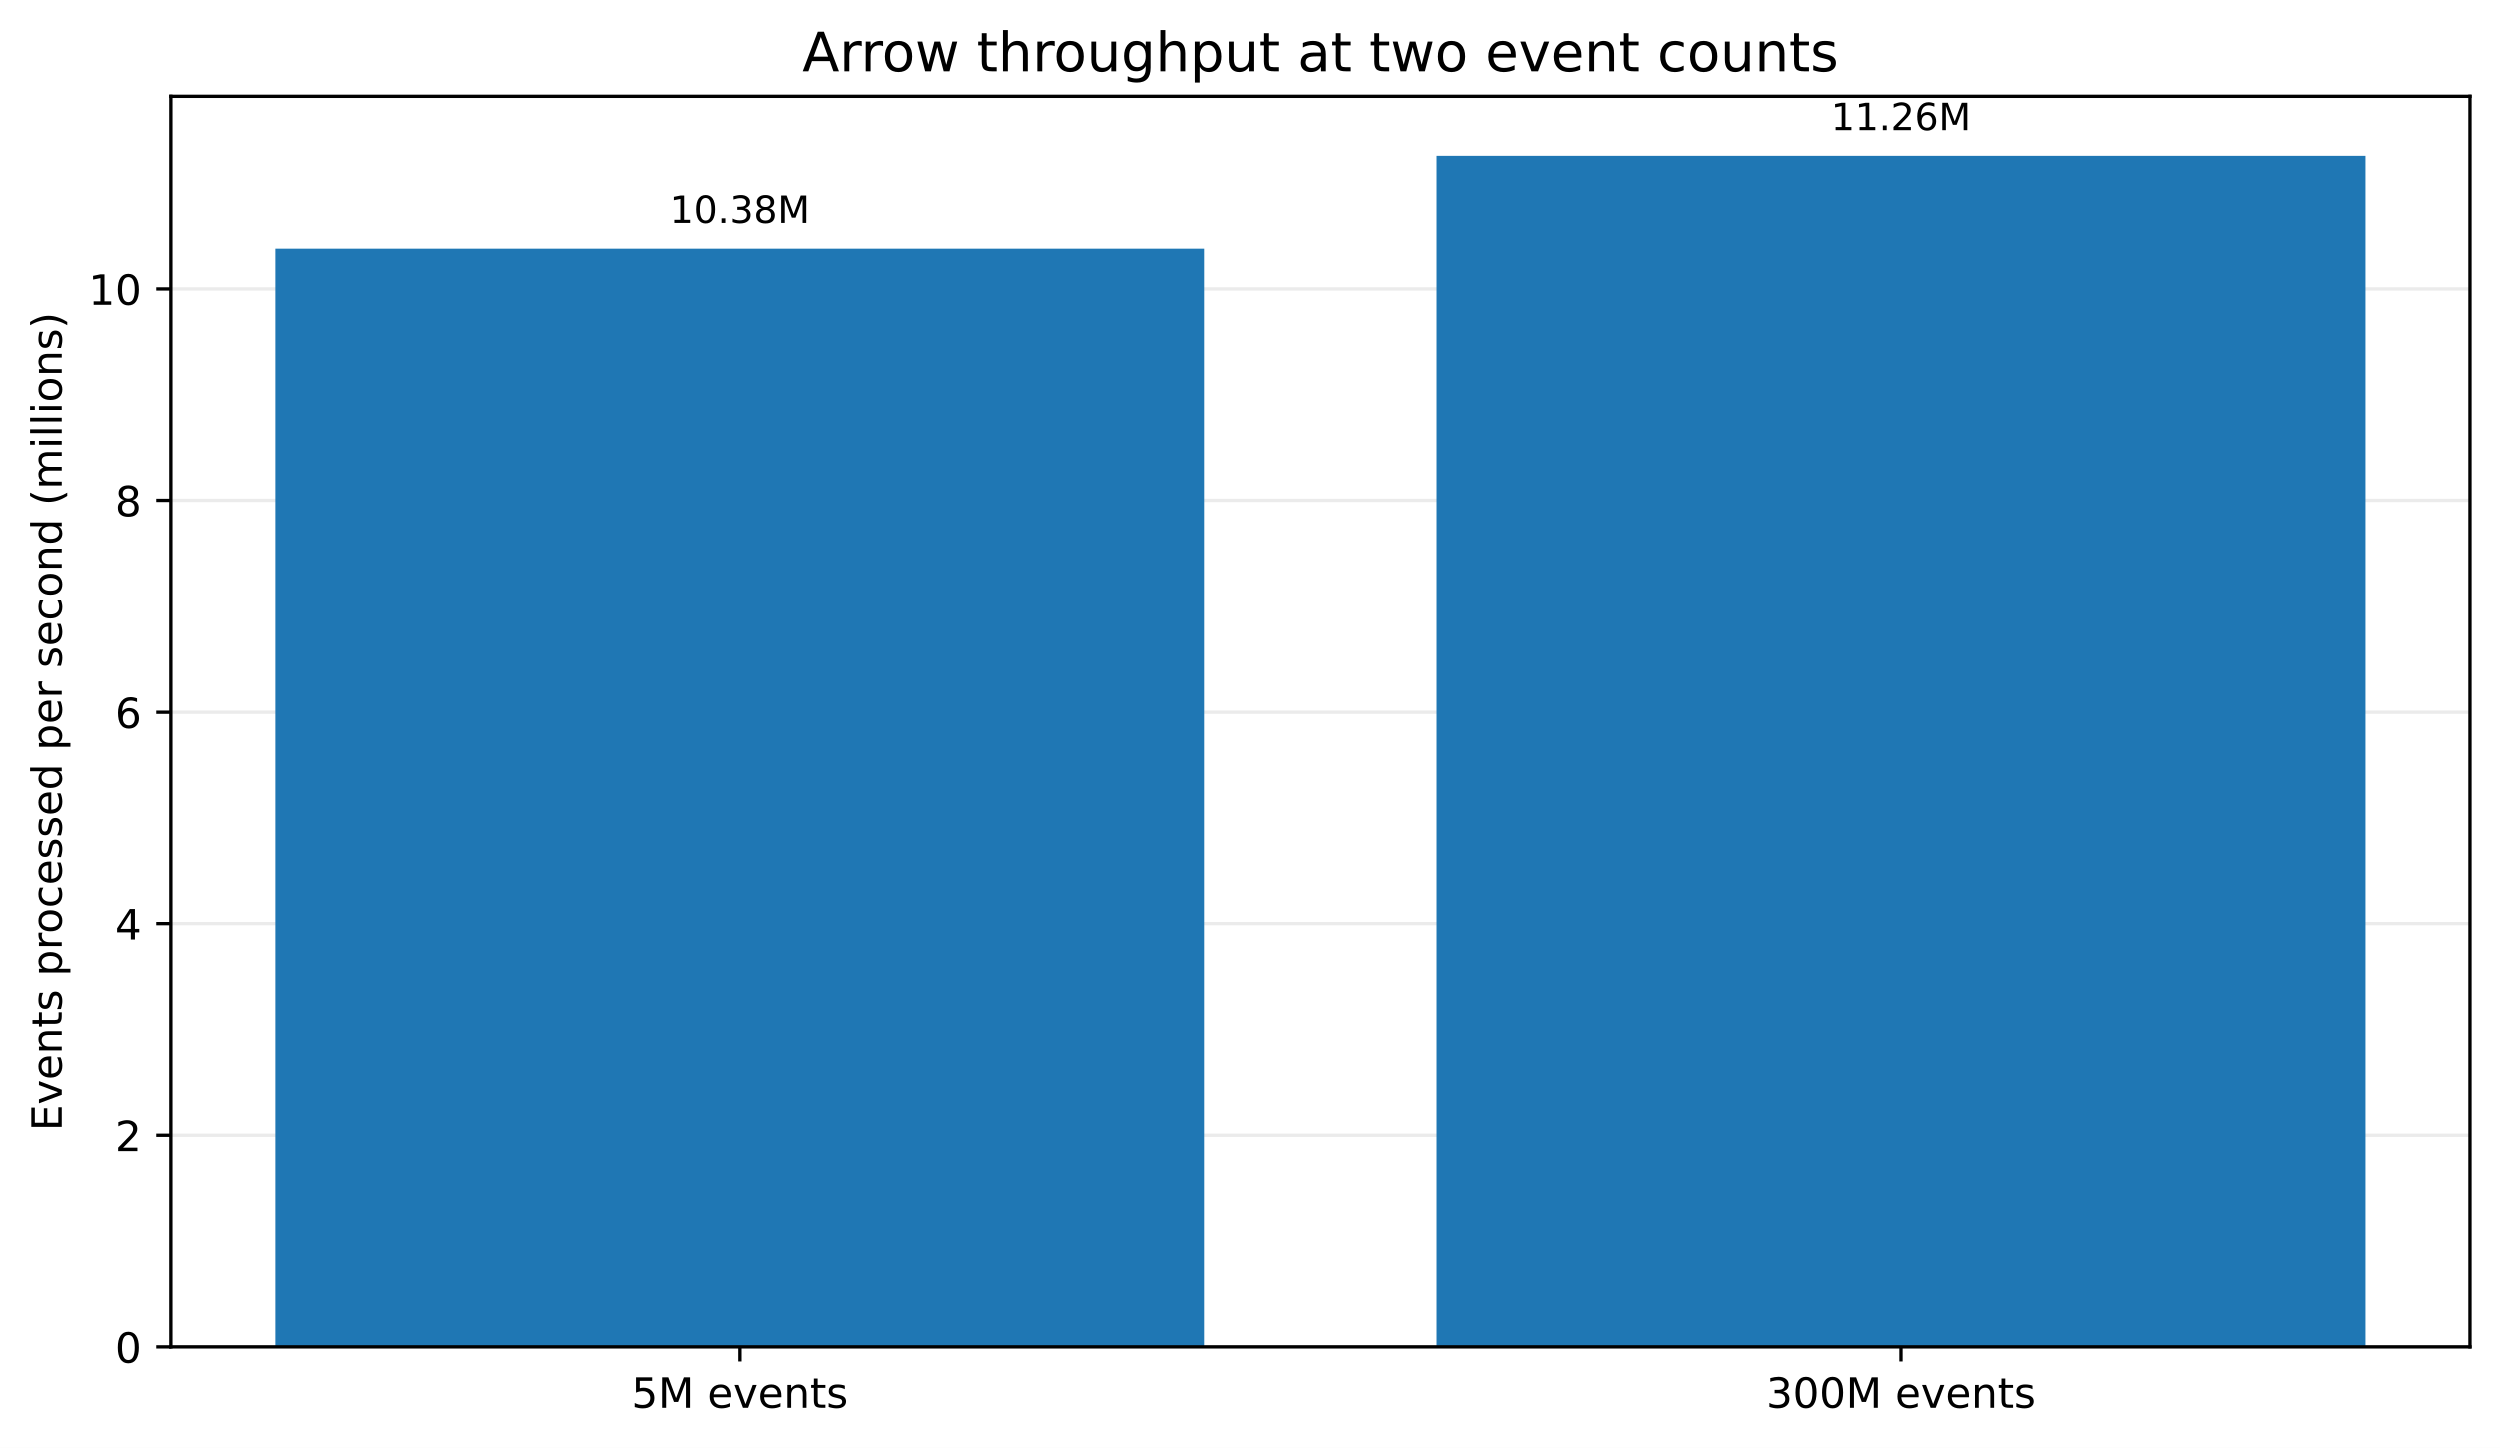
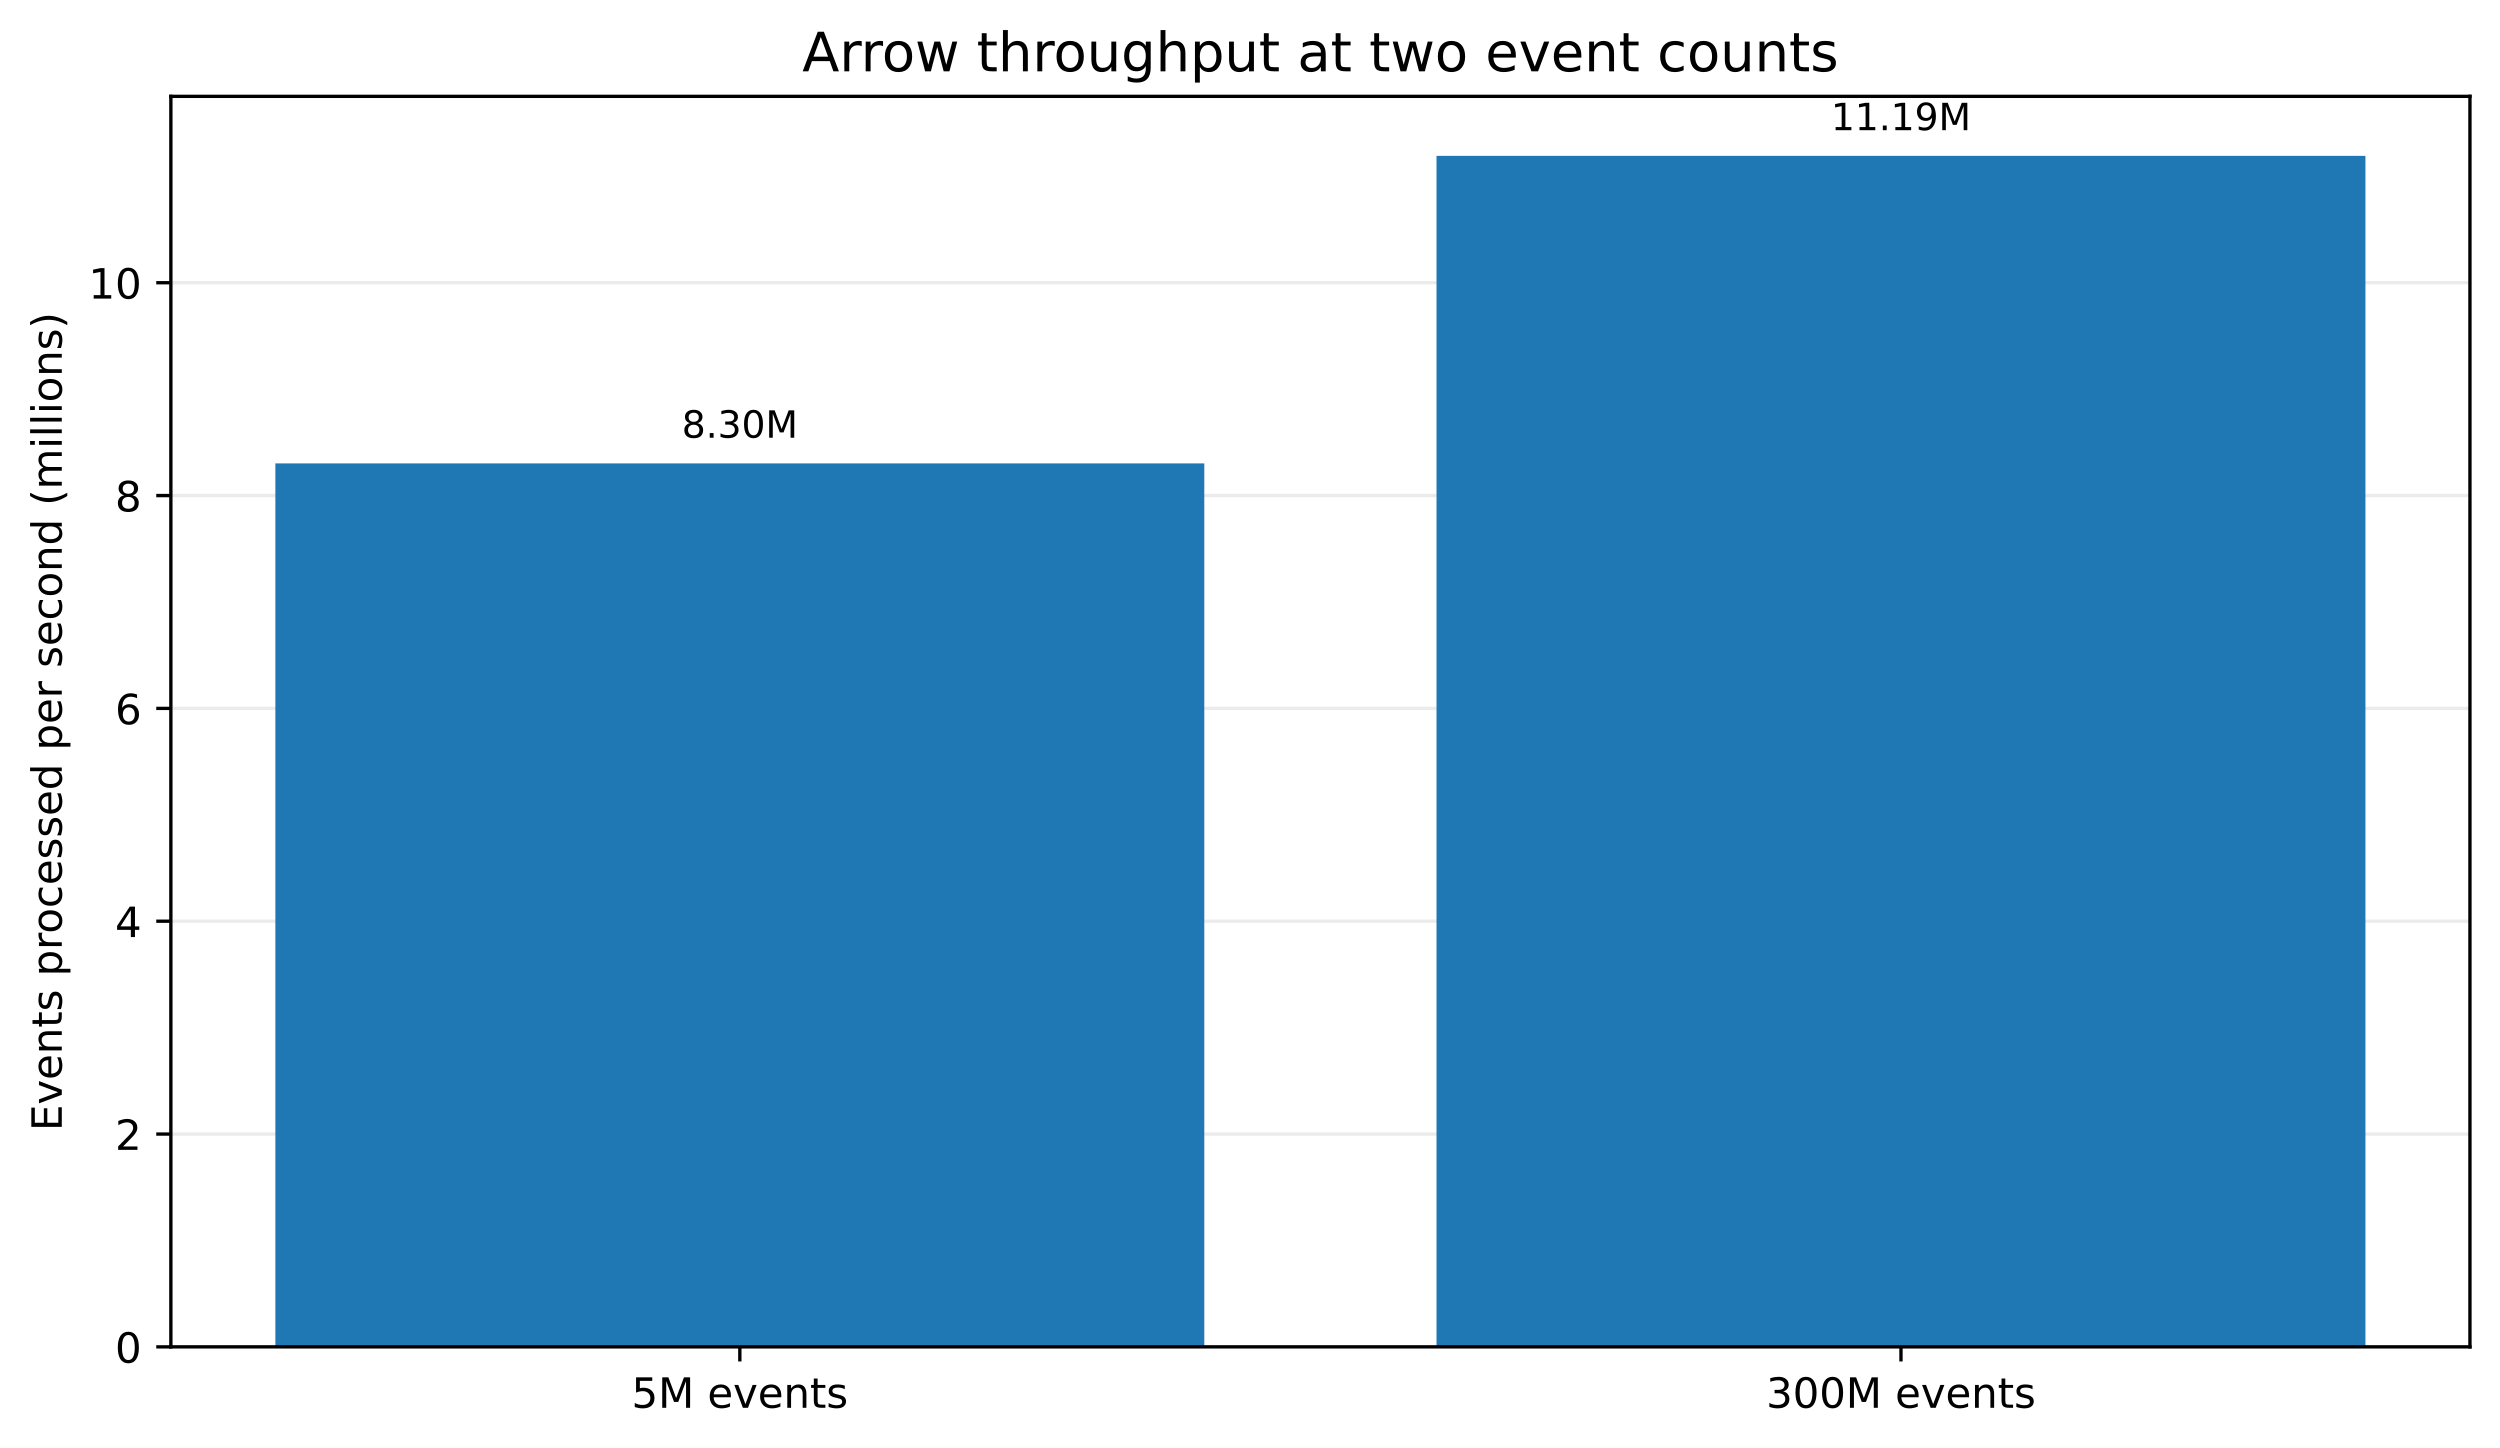
<svg xmlns="http://www.w3.org/2000/svg" xmlns:xlink="http://www.w3.org/1999/xlink" width="598.8pt" height="346.8pt" viewBox="0 0 598.8 346.8" version="1.1">
  <defs>
    <style type="text/css">*{stroke-linejoin: round; stroke-linecap: butt}</style>
  </defs>
  <g id="figure_1">
    <g id="patch_1">
      <path d="M 0 346.8  L 598.8 346.8  L 598.8 0  L 0 0  z " style="fill: #ffffff" />
    </g>
    <g id="axes_1">
      <g id="patch_2">
        <path d="M 40.926 322.6  L 591.6 322.6  L 591.6 23.078  L 40.926 23.078  z " style="fill: #ffffff" />
      </g>
      <g id="matplotlib.axis_1">
        <g id="xtick_1">
          <g id="line2d_1">
            <defs>
              <path id="m85c63ea4f3" d="M 0 0  L 0 3.5  " style="stroke: #000000; stroke-width: 0.8" />
            </defs>
            <g>
              <use xlink:href="#m85c63ea4f3" x="177.204" y="322.6" style="stroke: #000000; stroke-width: 0.8" />
            </g>
          </g>
          <g id="text_1">
            <text style="font-size: 10px; font-family: 'DejaVu Sans', 'Bitstream Vera Sans', 'Computer Modern Sans Serif', 'Lucida Grande', 'Verdana', 'Geneva', 'Lucid', 'Arial', 'Helvetica', 'Avant Garde', sans-serif; text-anchor: middle" x="177.204" y="337.197" transform="rotate(-0 177.2036 337.1972)">5M events</text>
          </g>
        </g>
        <g id="xtick_2">
          <g id="line2d_2">
            <g>
              <use xlink:href="#m85c63ea4f3" x="455.322" y="322.6" style="stroke: #000000; stroke-width: 0.8" />
            </g>
          </g>
          <g id="text_2">
            <text style="font-size: 10px; font-family: 'DejaVu Sans', 'Bitstream Vera Sans', 'Computer Modern Sans Serif', 'Lucida Grande', 'Verdana', 'Geneva', 'Lucid', 'Arial', 'Helvetica', 'Avant Garde', sans-serif; text-anchor: middle" x="455.322" y="337.197" transform="rotate(-0 455.3217 337.1972)">300M events</text>
          </g>
        </g>
      </g>
      <g id="matplotlib.axis_2">
        <g id="ytick_1">
          <g id="line2d_3">
            <path d="M 40.926 322.6  L 591.6 322.6  " clip-path="url(#p5d6ec2a39c)" style="fill: none; stroke: #b0b0b0; stroke-opacity: 0.25; stroke-width: 0.8; stroke-linecap: square" />
          </g>
          <g id="line2d_4">
            <defs>
              <path id="m4f4d7c5165" d="M 0 0  L -3.5 0  " style="stroke: #000000; stroke-width: 0.8" />
            </defs>
            <g>
              <use xlink:href="#m4f4d7c5165" x="40.926" y="322.6" style="stroke: #000000; stroke-width: 0.8" />
            </g>
          </g>
          <g id="text_3">
            <text style="font-size: 10px; font-family: 'DejaVu Sans', 'Bitstream Vera Sans', 'Computer Modern Sans Serif', 'Lucida Grande', 'Verdana', 'Geneva', 'Lucid', 'Arial', 'Helvetica', 'Avant Garde', sans-serif; text-anchor: end" x="33.926" y="326.398" transform="rotate(-0 33.92578 326.3983)">0</text>
          </g>
        </g>
        <g id="ytick_2">
          <g id="line2d_5">
-             <path d="M 40.926 271.921  L 591.6 271.921  " clip-path="url(#p5d6ec2a39c)" style="fill: none; stroke: #b0b0b0; stroke-opacity: 0.25; stroke-width: 0.8; stroke-linecap: square" />
+             <path d="M 40.926 271.625  L 591.6 271.625  " clip-path="url(#p5d6ec2a39c)" style="fill: none; stroke: #b0b0b0; stroke-opacity: 0.25; stroke-width: 0.8; stroke-linecap: square" />
          </g>
          <g id="line2d_6">
            <g>
-               <use xlink:href="#m4f4d7c5165" x="40.926" y="271.921" style="stroke: #000000; stroke-width: 0.8" />
+               <use xlink:href="#m4f4d7c5165" x="40.926" y="271.625" style="stroke: #000000; stroke-width: 0.8" />
            </g>
          </g>
          <g id="text_4">
-             <text style="font-size: 10px; font-family: 'DejaVu Sans', 'Bitstream Vera Sans', 'Computer Modern Sans Serif', 'Lucida Grande', 'Verdana', 'Geneva', 'Lucid', 'Arial', 'Helvetica', 'Avant Garde', sans-serif; text-anchor: end" x="33.926" y="275.72" transform="rotate(-0 33.92578 275.7203)">2</text>
+             <text style="font-size: 10px; font-family: 'DejaVu Sans', 'Bitstream Vera Sans', 'Computer Modern Sans Serif', 'Lucida Grande', 'Verdana', 'Geneva', 'Lucid', 'Arial', 'Helvetica', 'Avant Garde', sans-serif; text-anchor: end" x="33.926" y="275.423" transform="rotate(-0 33.92578 275.4233)">2</text>
          </g>
        </g>
        <g id="ytick_3">
          <g id="line2d_7">
-             <path d="M 40.926 221.243  L 591.6 221.243  " clip-path="url(#p5d6ec2a39c)" style="fill: none; stroke: #b0b0b0; stroke-opacity: 0.25; stroke-width: 0.8; stroke-linecap: square" />
+             <path d="M 40.926 220.65  L 591.6 220.65  " clip-path="url(#p5d6ec2a39c)" style="fill: none; stroke: #b0b0b0; stroke-opacity: 0.25; stroke-width: 0.8; stroke-linecap: square" />
          </g>
          <g id="line2d_8">
            <g>
-               <use xlink:href="#m4f4d7c5165" x="40.926" y="221.243" style="stroke: #000000; stroke-width: 0.8" />
+               <use xlink:href="#m4f4d7c5165" x="40.926" y="220.65" style="stroke: #000000; stroke-width: 0.8" />
            </g>
          </g>
          <g id="text_5">
-             <text style="font-size: 10px; font-family: 'DejaVu Sans', 'Bitstream Vera Sans', 'Computer Modern Sans Serif', 'Lucida Grande', 'Verdana', 'Geneva', 'Lucid', 'Arial', 'Helvetica', 'Avant Garde', sans-serif; text-anchor: end" x="33.926" y="225.042" transform="rotate(-0 33.92578 225.0422)">4</text>
+             <text style="font-size: 10px; font-family: 'DejaVu Sans', 'Bitstream Vera Sans', 'Computer Modern Sans Serif', 'Lucida Grande', 'Verdana', 'Geneva', 'Lucid', 'Arial', 'Helvetica', 'Avant Garde', sans-serif; text-anchor: end" x="33.926" y="224.448" transform="rotate(-0 33.92578 224.4483)">4</text>
          </g>
        </g>
        <g id="ytick_4">
          <g id="line2d_9">
-             <path d="M 40.926 170.565  L 591.6 170.565  " clip-path="url(#p5d6ec2a39c)" style="fill: none; stroke: #b0b0b0; stroke-opacity: 0.25; stroke-width: 0.8; stroke-linecap: square" />
+             <path d="M 40.926 169.674  L 591.6 169.674  " clip-path="url(#p5d6ec2a39c)" style="fill: none; stroke: #b0b0b0; stroke-opacity: 0.25; stroke-width: 0.8; stroke-linecap: square" />
          </g>
          <g id="line2d_10">
            <g>
-               <use xlink:href="#m4f4d7c5165" x="40.926" y="170.565" style="stroke: #000000; stroke-width: 0.8" />
+               <use xlink:href="#m4f4d7c5165" x="40.926" y="169.674" style="stroke: #000000; stroke-width: 0.8" />
            </g>
          </g>
          <g id="text_6">
-             <text style="font-size: 10px; font-family: 'DejaVu Sans', 'Bitstream Vera Sans', 'Computer Modern Sans Serif', 'Lucida Grande', 'Verdana', 'Geneva', 'Lucid', 'Arial', 'Helvetica', 'Avant Garde', sans-serif; text-anchor: end" x="33.926" y="174.364" transform="rotate(-0 33.92578 174.3641)">6</text>
+             <text style="font-size: 10px; font-family: 'DejaVu Sans', 'Bitstream Vera Sans', 'Computer Modern Sans Serif', 'Lucida Grande', 'Verdana', 'Geneva', 'Lucid', 'Arial', 'Helvetica', 'Avant Garde', sans-serif; text-anchor: end" x="33.926" y="173.473" transform="rotate(-0 33.92578 173.4733)">6</text>
          </g>
        </g>
        <g id="ytick_5">
          <g id="line2d_11">
-             <path d="M 40.926 119.887  L 591.6 119.887  " clip-path="url(#p5d6ec2a39c)" style="fill: none; stroke: #b0b0b0; stroke-opacity: 0.25; stroke-width: 0.8; stroke-linecap: square" />
+             <path d="M 40.926 118.699  L 591.6 118.699  " clip-path="url(#p5d6ec2a39c)" style="fill: none; stroke: #b0b0b0; stroke-opacity: 0.25; stroke-width: 0.8; stroke-linecap: square" />
          </g>
          <g id="line2d_12">
            <g>
-               <use xlink:href="#m4f4d7c5165" x="40.926" y="119.887" style="stroke: #000000; stroke-width: 0.8" />
+               <use xlink:href="#m4f4d7c5165" x="40.926" y="118.699" style="stroke: #000000; stroke-width: 0.8" />
            </g>
          </g>
          <g id="text_7">
-             <text style="font-size: 10px; font-family: 'DejaVu Sans', 'Bitstream Vera Sans', 'Computer Modern Sans Serif', 'Lucida Grande', 'Verdana', 'Geneva', 'Lucid', 'Arial', 'Helvetica', 'Avant Garde', sans-serif; text-anchor: end" x="33.926" y="123.686" transform="rotate(-0 33.92578 123.6861)">8</text>
+             <text style="font-size: 10px; font-family: 'DejaVu Sans', 'Bitstream Vera Sans', 'Computer Modern Sans Serif', 'Lucida Grande', 'Verdana', 'Geneva', 'Lucid', 'Arial', 'Helvetica', 'Avant Garde', sans-serif; text-anchor: end" x="33.926" y="122.498" transform="rotate(-0 33.92578 122.4983)">8</text>
          </g>
        </g>
        <g id="ytick_6">
          <g id="line2d_13">
-             <path d="M 40.926 69.209  L 591.6 69.209  " clip-path="url(#p5d6ec2a39c)" style="fill: none; stroke: #b0b0b0; stroke-opacity: 0.25; stroke-width: 0.8; stroke-linecap: square" />
+             <path d="M 40.926 67.724  L 591.6 67.724  " clip-path="url(#p5d6ec2a39c)" style="fill: none; stroke: #b0b0b0; stroke-opacity: 0.25; stroke-width: 0.8; stroke-linecap: square" />
          </g>
          <g id="line2d_14">
            <g>
-               <use xlink:href="#m4f4d7c5165" x="40.926" y="69.209" style="stroke: #000000; stroke-width: 0.8" />
+               <use xlink:href="#m4f4d7c5165" x="40.926" y="67.724" style="stroke: #000000; stroke-width: 0.8" />
            </g>
          </g>
          <g id="text_8">
-             <text style="font-size: 10px; font-family: 'DejaVu Sans', 'Bitstream Vera Sans', 'Computer Modern Sans Serif', 'Lucida Grande', 'Verdana', 'Geneva', 'Lucid', 'Arial', 'Helvetica', 'Avant Garde', sans-serif; text-anchor: end" x="33.926" y="73.008" transform="rotate(-0 33.92578 73.00801)">10</text>
+             <text style="font-size: 10px; font-family: 'DejaVu Sans', 'Bitstream Vera Sans', 'Computer Modern Sans Serif', 'Lucida Grande', 'Verdana', 'Geneva', 'Lucid', 'Arial', 'Helvetica', 'Avant Garde', sans-serif; text-anchor: end" x="33.926" y="71.523" transform="rotate(-0 33.92578 71.52331)">10</text>
          </g>
        </g>
        <g id="text_9">
          <text style="font-size: 10px; font-family: 'DejaVu Sans', 'Bitstream Vera Sans', 'Computer Modern Sans Serif', 'Lucida Grande', 'Verdana', 'Geneva', 'Lucid', 'Arial', 'Helvetica', 'Avant Garde', sans-serif; text-anchor: middle" x="14.798" y="172.839" transform="rotate(-90 14.79844 172.8387)">Events processed per second (millions)</text>
        </g>
      </g>
      <g id="patch_3">
-         <path d="M 65.956 322.6  L 288.451 322.6  L 288.451 59.563  L 65.956 59.563  z " clip-path="url(#p5d6ec2a39c)" style="fill: #1f77b4" />
+         <path d="M 65.956 322.6  L 288.451 322.6  L 288.451 111.001  L 65.956 111.001  z " clip-path="url(#p5d6ec2a39c)" style="fill: #1f77b4" />
      </g>
      <g id="patch_4">
        <path d="M 344.074 322.6  L 566.569 322.6  L 566.569 37.341  L 344.074 37.341  z " clip-path="url(#p5d6ec2a39c)" style="fill: #1f77b4" />
      </g>
      <g id="patch_5">
        <path d="M 40.926 322.6  L 40.926 23.078  " style="fill: none; stroke: #000000; stroke-width: 0.8; stroke-linejoin: miter; stroke-linecap: square" />
      </g>
      <g id="patch_6">
        <path d="M 591.6 322.6  L 591.6 23.078  " style="fill: none; stroke: #000000; stroke-width: 0.8; stroke-linejoin: miter; stroke-linecap: square" />
      </g>
      <g id="patch_7">
        <path d="M 40.926 322.6  L 591.6 322.6  " style="fill: none; stroke: #000000; stroke-width: 0.8; stroke-linejoin: miter; stroke-linecap: square" />
      </g>
      <g id="patch_8">
        <path d="M 40.926 23.078  L 591.6 23.078  " style="fill: none; stroke: #000000; stroke-width: 0.8; stroke-linejoin: miter; stroke-linecap: square" />
      </g>
      <g id="text_10">
-         <text style="font-size: 9px; font-family: 'DejaVu Sans', 'Bitstream Vera Sans', 'Computer Modern Sans Serif', 'Lucida Grande', 'Verdana', 'Geneva', 'Lucid', 'Arial', 'Helvetica', 'Avant Garde', sans-serif; text-anchor: middle" x="177.204" y="53.401" transform="rotate(-0 177.2036 53.40114)">10.38M</text>
+         <text style="font-size: 9px; font-family: 'DejaVu Sans', 'Bitstream Vera Sans', 'Computer Modern Sans Serif', 'Lucida Grande', 'Verdana', 'Geneva', 'Lucid', 'Arial', 'Helvetica', 'Avant Garde', sans-serif; text-anchor: middle" x="177.204" y="104.838" transform="rotate(-0 177.2036 104.8384)">8.30M</text>
      </g>
      <g id="text_11">
-         <text style="font-size: 9px; font-family: 'DejaVu Sans', 'Bitstream Vera Sans', 'Computer Modern Sans Serif', 'Lucida Grande', 'Verdana', 'Geneva', 'Lucid', 'Arial', 'Helvetica', 'Avant Garde', sans-serif; text-anchor: middle" x="455.322" y="31.179" transform="rotate(-0 455.3217 31.17879)">11.26M</text>
+         <text style="font-size: 9px; font-family: 'DejaVu Sans', 'Bitstream Vera Sans', 'Computer Modern Sans Serif', 'Lucida Grande', 'Verdana', 'Geneva', 'Lucid', 'Arial', 'Helvetica', 'Avant Garde', sans-serif; text-anchor: middle" x="455.322" y="31.179" transform="rotate(-0 455.3217 31.17879)">11.19M</text>
      </g>
      <g id="text_12">
        <text style="font-size: 13px; font-family: 'DejaVu Sans', 'Bitstream Vera Sans', 'Computer Modern Sans Serif', 'Lucida Grande', 'Verdana', 'Geneva', 'Lucid', 'Arial', 'Helvetica', 'Avant Garde', sans-serif; text-anchor: middle" x="316.263" y="17.078" transform="rotate(-0 316.2627 17.07797)">Arrow throughput at two event counts</text>
      </g>
    </g>
  </g>
  <defs>
    <clipPath id="p5d6ec2a39c">
      <rect x="40.926" y="23.078" width="550.674" height="299.522" />
    </clipPath>
  </defs>
</svg>
